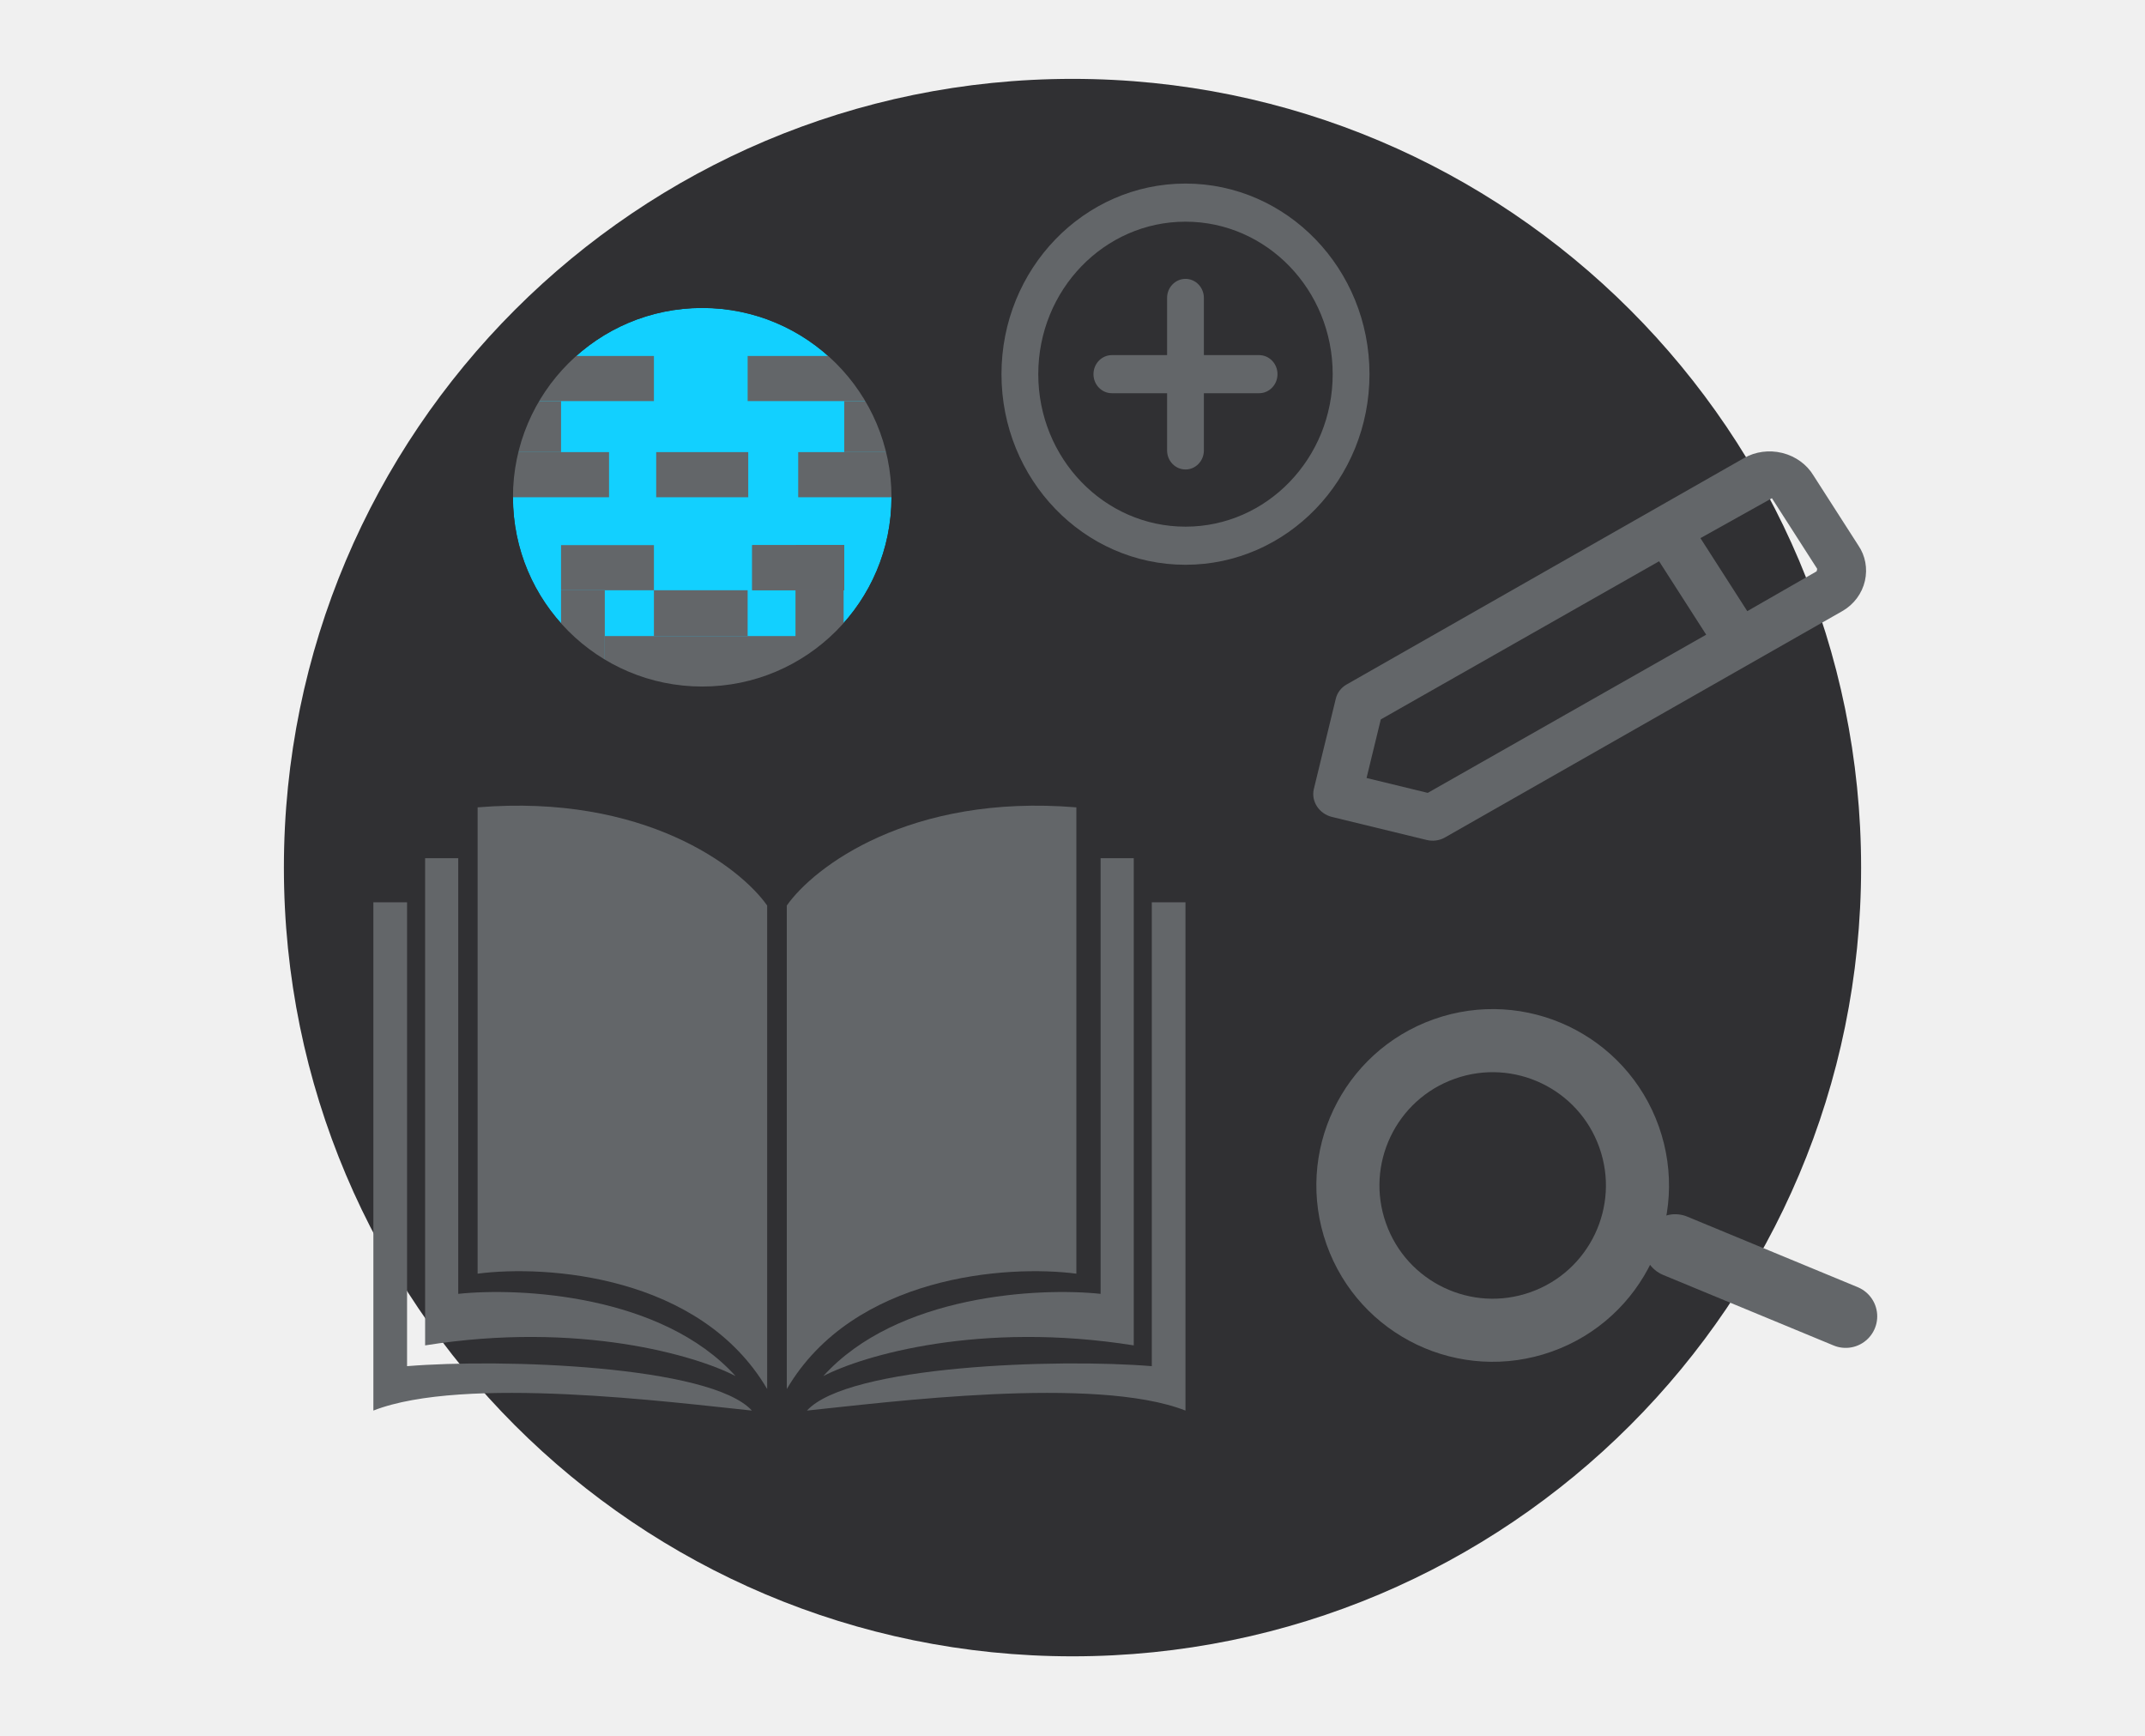
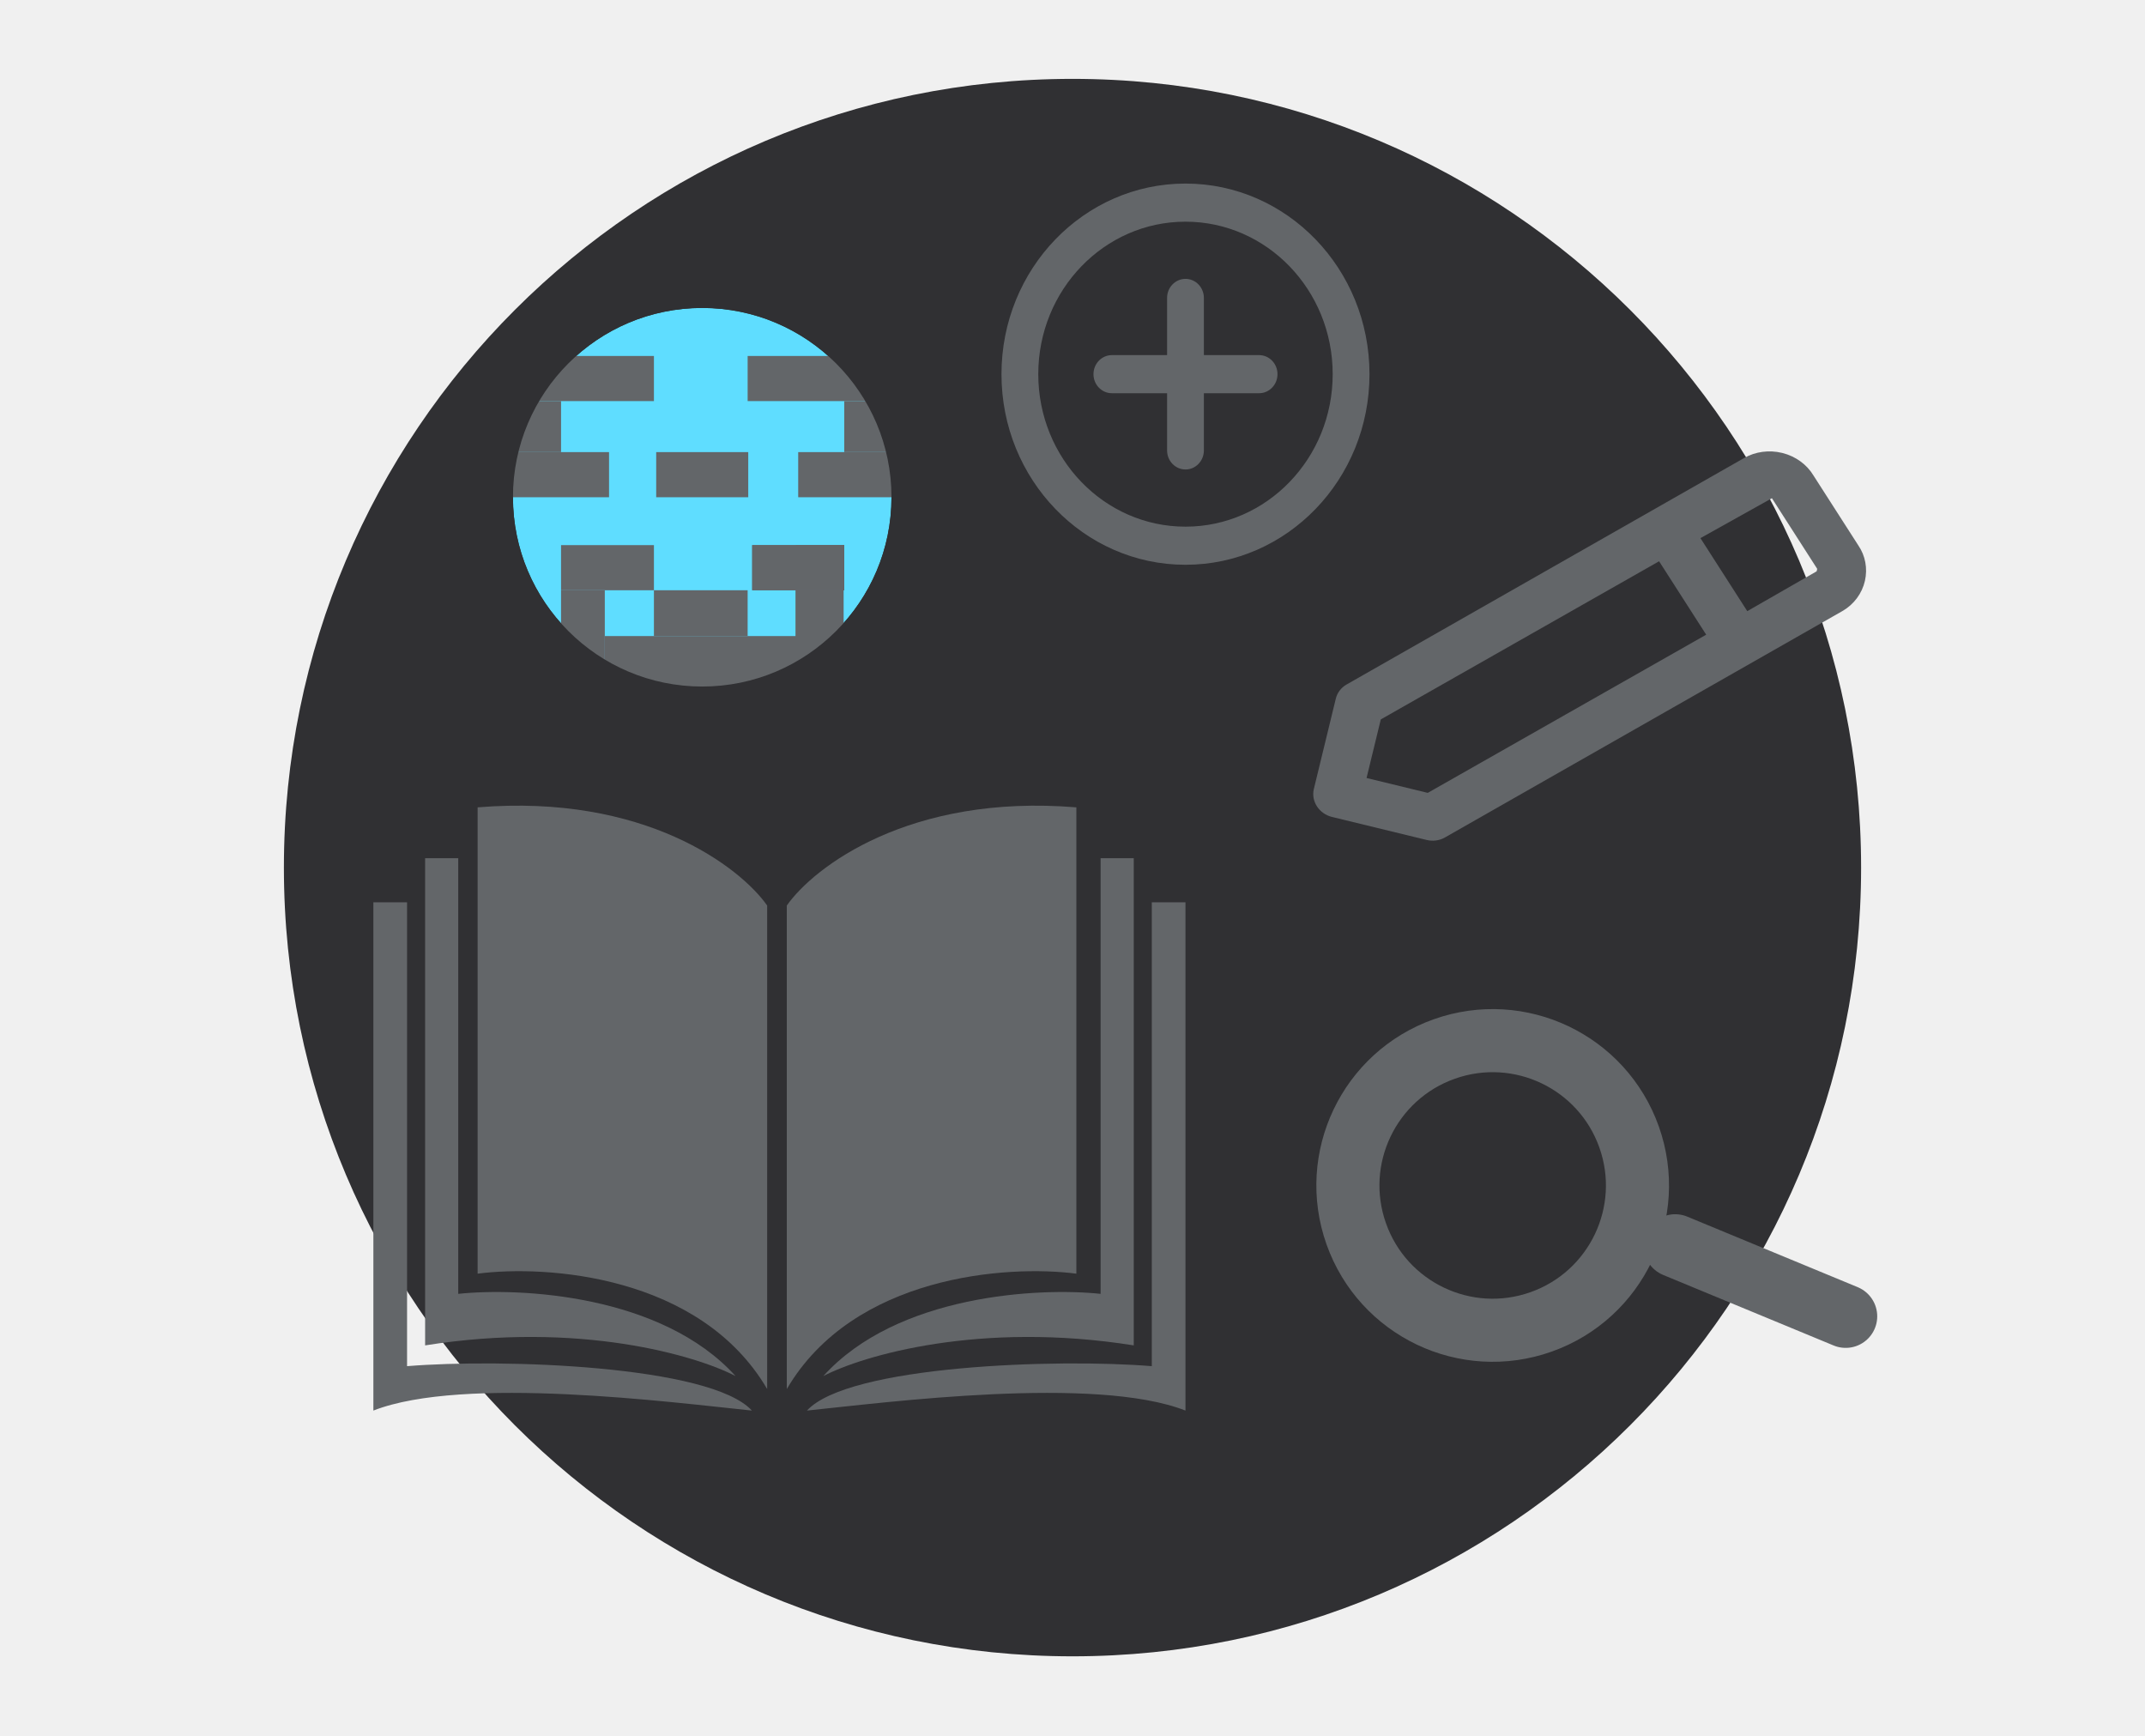
<svg xmlns="http://www.w3.org/2000/svg" width="136" height="110" viewBox="0 0 136 110" fill="none">
  <g clip-path="url(#clip0_876_38488)">
    <path class="illustration-background-fill" fill-rule="evenodd" clip-rule="evenodd" d="M68 5C95.614 5 118 27.386 118 55C118 82.613 95.614 105 68 105C40.387 105 18 82.613 18 55C18 27.386 40.387 5 68 5Z" fill="#303033" />
    <path class="illustration-light-fill" d="M30.282 80.743V51.181C40.861 50.31 46.929 54.967 48.641 57.405V88.056C44.409 80.836 34.638 80.172 30.282 80.743Z" fill="#636669" />
    <path class="illustration-light-fill" d="M68.245 80.743V51.181C57.665 50.31 51.597 54.967 49.886 57.405V88.056C54.117 80.836 63.888 80.172 68.245 80.743Z" fill="#636669" />
    <path class="illustration-light-fill" d="M26.954 85.289C36.724 83.733 44.146 85.937 46.636 87.234C41.968 82.068 32.97 81.607 29.054 82.022V54.405H26.954V85.289Z" fill="#636669" />
    <path class="illustration-light-fill" d="M23.673 89.421C29.399 87.181 42.615 88.903 47.672 89.421C45.058 86.558 31.773 86.113 25.809 86.606V57.199H23.673L23.673 89.421Z" fill="#636669" />
    <path class="illustration-light-fill" d="M71.883 85.289C62.112 83.733 54.69 85.937 52.201 87.234C56.869 82.068 65.867 81.607 69.782 82.022V54.405H71.883V85.289Z" fill="#636669" />
    <path class="illustration-light-fill" d="M75.163 89.421C69.438 87.181 56.221 88.903 51.164 89.421C53.778 86.558 67.064 86.113 73.028 86.606V57.199H75.163L75.163 89.421Z" fill="#636669" />
    <path class="illustration-light-fill" fill-rule="evenodd" clip-rule="evenodd" d="M110.783 38.743L107.813 34.114L112.345 31.584L115.218 36.063C115.225 36.074 115.175 36.206 115.184 36.217L110.783 38.743ZM90.524 50.263L86.644 49.32L87.547 45.606L105.192 35.581L108.178 40.235L90.524 50.263ZM118.241 36.827C118.422 36.036 118.268 35.227 117.83 34.585L114.978 30.14C114.561 29.447 113.852 28.931 113.031 28.721L112.99 28.711C112.165 28.51 111.288 28.63 110.582 29.036L85.381 43.391C85.035 43.587 84.786 43.911 84.695 44.288L83.304 50.009C83.113 50.792 83.629 51.589 84.457 51.79L90.454 53.248C90.851 53.344 91.266 53.289 91.61 53.092L116.822 38.733C117.542 38.317 118.06 37.622 118.241 36.827Z" fill="#636669" />
    <mask id="mask0_876_38488" style="mask-type:alpha" maskUnits="userSpaceOnUse" x="32" y="19" width="25" height="25">
      <circle cx="44.523" cy="31.522" r="12" fill="white" />
    </mask>
    <g mask="url(#mask0_876_38488)">
-       <circle class="illustration-main-fill" cx="44.523" cy="31.522" r="12" fill="#12d0ff" />
+       <circle class="illustration-main-fill" cx="44.523" cy="31.522" r="12" fill="#5FDDFF" />
      <rect x="50.465" y="34.557" width="3.062" height="2.861" fill="#636669" />
      <rect x="47.691" y="34.557" width="5.836" height="2.861" fill="#636669" />
      <rect x="47.691" y="34.557" width="5.836" height="2.861" fill="#636669" />
      <rect x="25.779" y="22.566" width="15.682" height="2.861" fill="#636669" />
      <rect x="47.403" y="22.566" width="11.598" height="2.861" fill="#636669" />
      <rect x="29.486" y="25.427" width="6.086" height="3.233" fill="#636669" />
      <rect x="35.572" y="37.418" width="2.774" height="4.936" fill="#636669" />
      <rect x="50.437" y="37.418" width="3.052" height="3.233" fill="#636669" />
      <rect x="38.346" y="40.322" width="17.398" height="3.233" fill="#636669" />
      <rect x="53.527" y="25.427" width="6.086" height="3.233" fill="#636669" />
      <rect x="32.529" y="28.661" width="6.086" height="2.861" fill="#636669" />
      <rect x="50.609" y="28.661" width="6.086" height="2.861" fill="#636669" />
      <rect x="41.605" y="28.661" width="5.836" height="2.861" fill="#636669" />
      <rect x="41.461" y="37.418" width="5.942" height="2.904" fill="#636669" />
      <rect x="35.572" y="34.557" width="5.889" height="2.861" fill="#636669" />
    </g>
    <path class="illustration-light-fill" fill-rule="evenodd" clip-rule="evenodd" d="M86.83 23.72C86.83 30.393 81.607 35.803 75.163 35.803C68.72 35.803 63.497 30.393 63.497 23.72C63.497 17.047 68.72 11.637 75.163 11.637C81.607 11.637 86.83 17.047 86.83 23.72ZM65.83 23.72C65.83 29.059 70.009 33.387 75.163 33.387C80.318 33.387 84.497 29.059 84.497 23.72C84.497 18.381 80.318 14.053 75.163 14.053C70.009 14.053 65.83 18.381 65.83 23.72Z" fill="#636669" />
    <path class="illustration-light-fill" fill-rule="evenodd" clip-rule="evenodd" d="M76.33 22.512H79.83C80.475 22.512 80.997 23.053 80.997 23.72C80.997 24.387 80.475 24.928 79.83 24.928H76.33V28.553C76.33 29.221 75.808 29.762 75.164 29.762C74.519 29.762 73.997 29.221 73.997 28.553V24.928H70.497C69.853 24.928 69.33 24.387 69.33 23.72C69.33 23.053 69.853 22.512 70.497 22.512H73.997V18.887C73.997 18.22 74.519 17.678 75.164 17.678C75.808 17.678 76.33 18.22 76.33 18.887V22.512Z" fill="#636669" />
    <circle class="illustration-background-fill illustration-light-stroke" cx="94.641" cy="75.15" r="9.178" transform="rotate(-19.5258 94.6408 75.1496)" stroke="#636669" stroke-width="4" />
    <line class="illustration-light-stroke" x1="106.212" y1="78.974" x2="117.022" y2="83.447" stroke="#636669" stroke-width="4" stroke-linecap="round" />
  </g>
  <defs>
    <clipPath id="clip0_876_38488">
      <rect width="136" height="110" fill="white" />
    </clipPath>
  </defs>
</svg>
